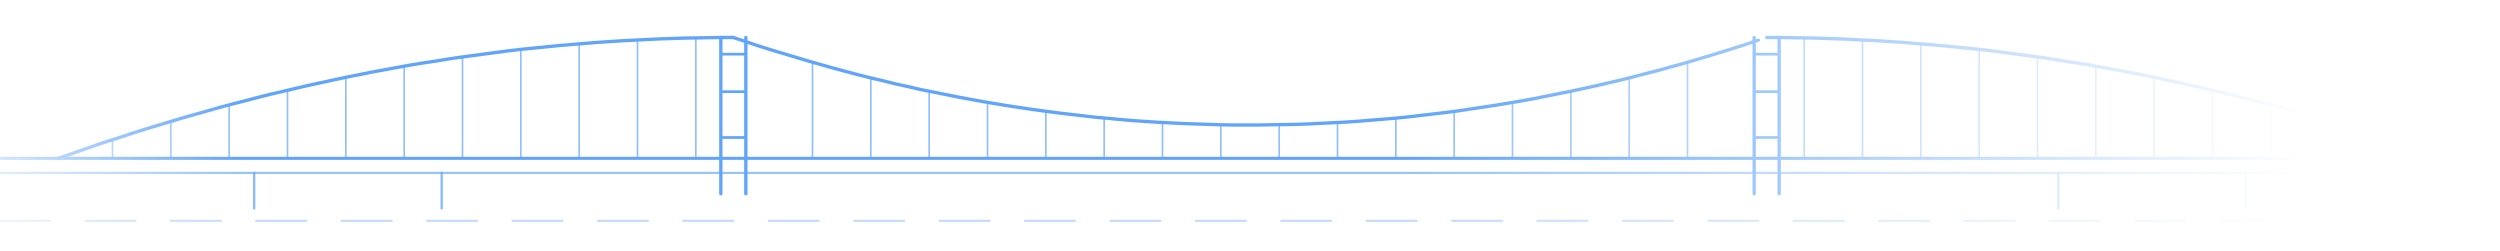
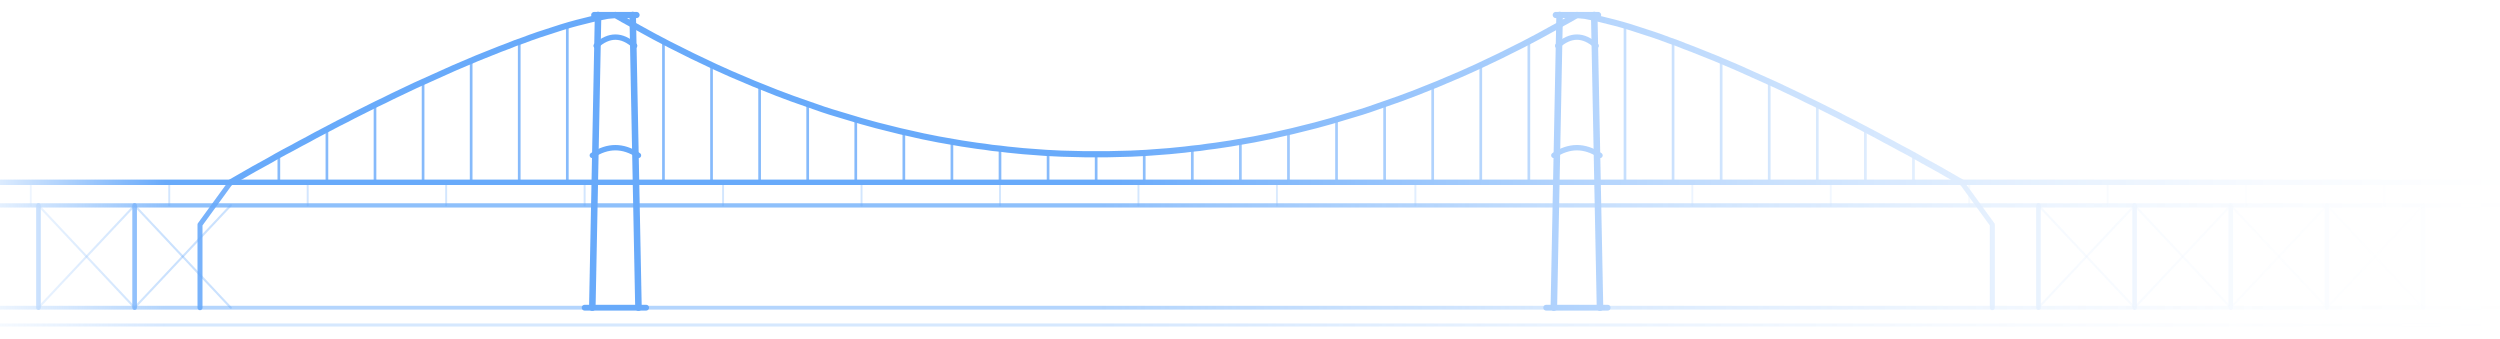
- <svg xmlns="http://www.w3.org/2000/svg" viewBox="0 0 1200 120" fill="none" aria-hidden="true" focusable="false">
+ <svg xmlns="http://www.w3.org/2000/svg" viewBox="0 0 1300 176" fill="none" aria-hidden="true" focusable="false">
  <defs>
-     <linearGradient id="bFade" x1="0" y1="0" x2="1" y2="0">
-       <stop offset="0" stop-color="#fff" stop-opacity="0.25" />
-       <stop offset="0.10" stop-color="#fff" stop-opacity="1" />
-       <stop offset="0.56" stop-color="#fff" stop-opacity="1" />
-       <stop offset="0.92" stop-color="#fff" stop-opacity="0" />
+     <linearGradient id="gwFade" x1="0" y1="0" x2="1" y2="0">
+       <stop offset="0" stop-color="#fff" stop-opacity="0.18" />
+       <stop offset="0.07" stop-color="#fff" stop-opacity="0.95" />
+       <stop offset="0.44" stop-color="#fff" stop-opacity="0.95" />
+       <stop offset="0.62" stop-color="#fff" stop-opacity="0.5" />
+       <stop offset="0.78" stop-color="#fff" stop-opacity="0.2" />
+       <stop offset="0.9" stop-color="#fff" stop-opacity="0.05" />
+       <stop offset="1" stop-color="#fff" stop-opacity="0" />
    </linearGradient>
-     <mask id="bMask">
-       <rect width="1200" height="120" fill="url(#bFade)" />
+     <mask id="gwMask">
+       <rect width="1300" height="176" fill="url(#gwFade)" />
    </mask>
  </defs>
-   <g mask="url(#bMask)" stroke="#60A5FA">
-     <polyline points="28.0,76.0 34.0,73.9 40.0,71.8 46.0,69.7 52.0,67.7 58.0,65.8 64.0,63.8 70.0,61.9 76.0,60.1 82.0,58.3 88.0,56.5 94.0,54.8 100.0,53.1 106.0,51.4 112.0,49.8 118.0,48.3 124.0,46.7 130.0,45.2 136.0,43.8 142.0,42.4 148.0,41.0 154.0,39.7 160.0,38.4 166.0,37.1 172.0,35.9 178.0,34.7 184.0,33.6 190.0,32.5 196.0,31.4 202.0,30.4 208.0,29.5 214.0,28.5 220.0,27.6 226.0,26.8 232.0,26.0 238.0,25.2 244.0,24.4 250.0,23.7 256.0,23.1 262.0,22.5 268.0,21.9 274.0,21.4 280.0,20.9 286.0,20.4 292.0,20.0 298.0,19.6 304.0,19.3 310.0,19.0 316.0,18.7 322.0,18.5 328.0,18.3 334.0,18.2 340.0,18.1 346.0,18.0 352.0,18.0" fill="none" stroke="#60A5FA" stroke-width="1.6" stroke-linecap="round" stroke-linejoin="round" />
-     <polyline points="352.0,18.0 358.0,20.0 364.0,22.0 370.0,23.9 376.0,25.7 382.0,27.5 388.0,29.3 394.0,31.0 400.0,32.7 406.0,34.3 412.0,35.9 418.0,37.4 424.0,38.8 430.0,40.3 436.0,41.6 442.0,43.0 448.0,44.2 454.0,45.4 460.0,46.6 466.0,47.7 472.0,48.8 478.0,49.8 484.0,50.8 490.0,51.7 496.0,52.6 502.0,53.4 508.0,54.2 514.0,54.9 520.0,55.6 526.0,56.3 532.0,56.8 538.0,57.4 544.0,57.9 550.0,58.3 556.0,58.7 562.0,59.0 568.0,59.3 574.0,59.5 580.0,59.7 586.0,59.9 592.0,60.0 598.0,60.0 604.0,60.0 610.0,59.9 616.0,59.8 622.0,59.7 628.0,59.5 634.0,59.2 640.0,58.9 646.0,58.6 652.0,58.2 658.0,57.7 664.0,57.2 670.0,56.7 676.0,56.1 682.0,55.4 688.0,54.7 694.0,54.0 700.0,53.2 706.0,52.3 712.0,51.4 718.0,50.5 724.0,49.5 730.0,48.5 736.0,47.4 742.0,46.2 748.0,45.0 754.0,43.8 760.0,42.5 766.0,41.2 772.0,39.8 778.0,38.4 784.0,36.9 790.0,35.3 796.0,33.8 802.0,32.1 808.0,30.5 814.0,28.7 820.0,26.9 826.0,25.1 832.0,23.2 838.0,21.3 844.0,19.3" fill="none" stroke="#60A5FA" stroke-width="1.6" stroke-linecap="round" stroke-linejoin="round" />
-     <polyline points="848.0,18.0 854.0,18.0 860.0,18.1 866.0,18.2 872.0,18.3 878.0,18.5 884.0,18.7 890.0,19.0 896.0,19.3 902.0,19.6 908.0,20.0 914.0,20.4 920.0,20.9 926.0,21.4 932.0,21.9 938.0,22.5 944.0,23.1 950.0,23.7 956.0,24.4 962.0,25.2 968.0,26.0 974.0,26.8 980.0,27.6 986.0,28.5 992.0,29.5 998.0,30.4 1004.0,31.4 1010.0,32.5 1016.0,33.6 1022.0,34.7 1028.0,35.9 1034.0,37.1 1040.0,38.4 1046.0,39.7 1052.0,41.0 1058.0,42.4 1064.0,43.8 1070.0,45.2 1076.0,46.7 1082.0,48.3 1088.0,49.8 1094.0,51.4 1100.0,53.1 1106.0,54.8 1112.0,56.5 1118.0,58.3 1124.0,60.1 1130.0,61.9 1136.0,63.8 1142.0,65.8 1148.0,67.7 1154.0,69.7 1160.0,71.8 1166.0,73.9 1172.0,76.0" fill="none" stroke="#60A5FA" stroke-width="1.6" stroke-linecap="round" stroke-linejoin="round" />
-     <line x1="54.0" y1="67.1" x2="54.0" y2="76.0" stroke="#60A5FA" stroke-width="0.8" opacity="0.7" />
-     <line x1="82.0" y1="58.3" x2="82.0" y2="76.0" stroke="#60A5FA" stroke-width="0.8" opacity="0.7" />
-     <line x1="110.0" y1="50.4" x2="110.0" y2="76.0" stroke="#60A5FA" stroke-width="0.8" opacity="0.7" />
-     <line x1="138.0" y1="43.3" x2="138.0" y2="76.0" stroke="#60A5FA" stroke-width="0.8" opacity="0.7" />
-     <line x1="166.0" y1="37.1" x2="166.0" y2="76.0" stroke="#60A5FA" stroke-width="0.8" opacity="0.7" />
-     <line x1="194.0" y1="31.8" x2="194.0" y2="76.0" stroke="#60A5FA" stroke-width="0.8" opacity="0.7" />
-     <line x1="222.0" y1="27.3" x2="222.0" y2="76.0" stroke="#60A5FA" stroke-width="0.8" opacity="0.7" />
-     <line x1="250.0" y1="23.7" x2="250.0" y2="76.0" stroke="#60A5FA" stroke-width="0.8" opacity="0.7" />
-     <line x1="278.0" y1="21.0" x2="278.0" y2="76.0" stroke="#60A5FA" stroke-width="0.8" opacity="0.7" />
-     <line x1="306.0" y1="19.2" x2="306.0" y2="76.0" stroke="#60A5FA" stroke-width="0.8" opacity="0.7" />
-     <line x1="334.0" y1="18.2" x2="334.0" y2="76.0" stroke="#60A5FA" stroke-width="0.8" opacity="0.7" />
-     <line x1="390.0" y1="29.9" x2="390.0" y2="76.0" stroke="#60A5FA" stroke-width="0.8" opacity="0.7" />
-     <line x1="418.0" y1="37.4" x2="418.0" y2="76.0" stroke="#60A5FA" stroke-width="0.8" opacity="0.7" />
-     <line x1="446.0" y1="43.8" x2="446.0" y2="76.0" stroke="#60A5FA" stroke-width="0.8" opacity="0.7" />
-     <line x1="474.0" y1="49.2" x2="474.0" y2="76.0" stroke="#60A5FA" stroke-width="0.8" opacity="0.7" />
-     <line x1="502.0" y1="53.4" x2="502.0" y2="76.0" stroke="#60A5FA" stroke-width="0.8" opacity="0.7" />
-     <line x1="530.0" y1="56.7" x2="530.0" y2="76.0" stroke="#60A5FA" stroke-width="0.8" opacity="0.7" />
-     <line x1="558.0" y1="58.8" x2="558.0" y2="76.0" stroke="#60A5FA" stroke-width="0.8" opacity="0.7" />
-     <line x1="586.0" y1="59.9" x2="586.0" y2="76.0" stroke="#60A5FA" stroke-width="0.8" opacity="0.7" />
-     <line x1="614.0" y1="59.9" x2="614.0" y2="76.0" stroke="#60A5FA" stroke-width="0.8" opacity="0.7" />
-     <line x1="642.0" y1="58.8" x2="642.0" y2="76.0" stroke="#60A5FA" stroke-width="0.8" opacity="0.7" />
-     <line x1="670.0" y1="56.7" x2="670.0" y2="76.0" stroke="#60A5FA" stroke-width="0.8" opacity="0.7" />
-     <line x1="698.0" y1="53.4" x2="698.0" y2="76.0" stroke="#60A5FA" stroke-width="0.8" opacity="0.7" />
-     <line x1="726.0" y1="49.2" x2="726.0" y2="76.0" stroke="#60A5FA" stroke-width="0.8" opacity="0.7" />
-     <line x1="754.0" y1="43.8" x2="754.0" y2="76.0" stroke="#60A5FA" stroke-width="0.8" opacity="0.7" />
-     <line x1="782.0" y1="37.4" x2="782.0" y2="76.0" stroke="#60A5FA" stroke-width="0.8" opacity="0.7" />
-     <line x1="810.0" y1="29.9" x2="810.0" y2="76.0" stroke="#60A5FA" stroke-width="0.8" opacity="0.7" />
-     <line x1="866.0" y1="18.2" x2="866.0" y2="76.0" stroke="#60A5FA" stroke-width="0.8" opacity="0.7" />
-     <line x1="894.0" y1="19.2" x2="894.0" y2="76.0" stroke="#60A5FA" stroke-width="0.8" opacity="0.7" />
-     <line x1="922.0" y1="21.0" x2="922.0" y2="76.0" stroke="#60A5FA" stroke-width="0.8" opacity="0.7" />
-     <line x1="950.0" y1="23.7" x2="950.0" y2="76.0" stroke="#60A5FA" stroke-width="0.8" opacity="0.7" />
-     <line x1="978.0" y1="27.3" x2="978.0" y2="76.0" stroke="#60A5FA" stroke-width="0.8" opacity="0.7" />
-     <line x1="1006.0" y1="31.8" x2="1006.0" y2="76.0" stroke="#60A5FA" stroke-width="0.8" opacity="0.7" />
-     <line x1="1034.0" y1="37.1" x2="1034.0" y2="76.0" stroke="#60A5FA" stroke-width="0.8" opacity="0.7" />
-     <line x1="1062.0" y1="43.3" x2="1062.0" y2="76.0" stroke="#60A5FA" stroke-width="0.8" opacity="0.7" />
-     <line x1="1090.0" y1="50.4" x2="1090.0" y2="76.0" stroke="#60A5FA" stroke-width="0.8" opacity="0.7" />
-     <line x1="1118.0" y1="58.3" x2="1118.0" y2="76.0" stroke="#60A5FA" stroke-width="0.8" opacity="0.7" />
-     <line x1="1146.0" y1="67.1" x2="1146.0" y2="76.0" stroke="#60A5FA" stroke-width="0.8" opacity="0.7" />
-     <line x1="0.0" y1="76.0" x2="1200.0" y2="76.0" stroke="#60A5FA" stroke-width="1.5" stroke-linecap="round" />
-     <line x1="0.0" y1="83.0" x2="1200.0" y2="83.0" stroke="#60A5FA" stroke-width="1.05" opacity="0.65" stroke-linecap="round" />
-     <line x1="346.0" y1="18.0" x2="346.0" y2="93.0" stroke="#60A5FA" stroke-width="1.6" stroke-linecap="round" />
-     <line x1="358.0" y1="18.0" x2="358.0" y2="93.0" stroke="#60A5FA" stroke-width="1.6" stroke-linecap="round" />
-     <line x1="346.0" y1="26.0" x2="358.0" y2="26.0" stroke="#60A5FA" stroke-width="1.3" />
-     <line x1="346.0" y1="44.0" x2="358.0" y2="44.0" stroke="#60A5FA" stroke-width="1.3" />
-     <line x1="346.0" y1="66.0" x2="358.0" y2="66.0" stroke="#60A5FA" stroke-width="1.3" />
-     <line x1="842.0" y1="18.0" x2="842.0" y2="93.0" stroke="#60A5FA" stroke-width="1.6" stroke-linecap="round" />
-     <line x1="854.0" y1="18.0" x2="854.0" y2="93.0" stroke="#60A5FA" stroke-width="1.6" stroke-linecap="round" />
-     <line x1="842.0" y1="26.0" x2="854.0" y2="26.0" stroke="#60A5FA" stroke-width="1.3" />
-     <line x1="842.0" y1="44.0" x2="854.0" y2="44.0" stroke="#60A5FA" stroke-width="1.3" />
-     <line x1="842.0" y1="66.0" x2="854.0" y2="66.0" stroke="#60A5FA" stroke-width="1.3" />
-     <line x1="122.0" y1="83.0" x2="122.0" y2="100.0" stroke="#60A5FA" stroke-width="1.15" opacity="0.75" stroke-linecap="round" />
-     <line x1="212.0" y1="83.0" x2="212.0" y2="100.0" stroke="#60A5FA" stroke-width="1.15" opacity="0.75" stroke-linecap="round" />
-     <line x1="988.0" y1="83.0" x2="988.0" y2="100.0" stroke="#60A5FA" stroke-width="1.15" opacity="0.75" stroke-linecap="round" />
-     <line x1="1078.0" y1="83.0" x2="1078.0" y2="100.0" stroke="#60A5FA" stroke-width="1.15" opacity="0.75" stroke-linecap="round" />
-     <line x1="0.0" y1="106.0" x2="1200.0" y2="106.0" stroke="#60A5FA" stroke-width="1" opacity="0.4" stroke-dasharray="24 17" stroke-linecap="round" />
+   <g mask="url(#gwMask)" stroke="#60A5FA">
+     <polyline points="120.0,94.8 124.0,92.5 128.0,90.2 132.0,87.9 136.0,85.7 140.0,83.5 144.0,81.2 148.0,79.0 152.0,76.9 156.0,74.7 160.0,72.6 164.0,70.4 168.0,68.3 172.0,66.2 176.0,64.1 180.0,62.1 184.0,60.0 188.0,58.0 192.0,56.0 196.0,54.0 200.0,52.1 204.0,50.1 208.0,48.2 212.0,46.3 216.0,44.4 220.0,42.6 224.0,40.8 228.0,39.0 232.0,37.2 236.0,35.4 240.0,33.7 244.0,32.0 248.0,30.3 252.0,28.7 256.0,27.1 260.0,25.5 264.0,24.0 268.0,22.4 272.0,21.0 276.0,19.5 280.0,18.1 284.0,16.8 288.0,15.5 292.0,14.2 296.0,13.0 300.0,11.9 304.0,10.9 308.0,9.9 312.0,9.0 316.0,8.2 320.0,7.8" stroke-width="3.2" stroke-linecap="round" stroke-linejoin="round" />
+     <polyline points="320.0,7.8 324.0,10.1 328.0,12.3 332.0,14.5 336.0,16.7 340.0,18.9 344.0,21.0 348.0,23.1 352.0,25.1 356.0,27.1 360.0,29.1 364.0,31.0 368.0,32.9 372.0,34.8 376.0,36.6 380.0,38.4 384.0,40.1 388.0,41.8 392.0,43.5 396.0,45.1 400.0,46.7 404.0,48.3 408.0,49.8 412.0,51.3 416.0,52.7 420.0,54.1 424.0,55.5 428.0,56.9 432.0,58.2 436.0,59.4 440.0,60.6 444.0,61.8 448.0,63.0 452.0,64.1 456.0,65.2 460.0,66.2 464.0,67.2 468.0,68.2 472.0,69.1 476.0,70.0 480.0,70.9 484.0,71.7 488.0,72.5 492.0,73.2 496.0,73.9 500.0,74.6 504.0,75.2 508.0,75.8 512.0,76.3 516.0,76.9 520.0,77.3 524.0,77.8 528.0,78.2 532.0,78.6 536.0,78.9 540.0,79.2 544.0,79.5 548.0,79.7 552.0,79.9 556.0,80.0 560.0,80.1 564.0,80.2 568.0,80.2 572.0,80.2 576.0,80.2 580.0,80.1 584.0,80.0 588.0,79.9 592.0,79.7 596.0,79.5 600.0,79.2 604.0,78.9 608.0,78.6 612.0,78.2 616.0,77.8 620.0,77.3 624.0,76.9 628.0,76.3 632.0,75.8 636.0,75.2 640.0,74.6 644.0,73.9 648.0,73.2 652.0,72.5 656.0,71.7 660.0,70.9 664.0,70.0 668.0,69.1 672.0,68.2 676.0,67.2 680.0,66.2 684.0,65.2 688.0,64.1 692.0,63.0 696.0,61.8 700.0,60.6 704.0,59.4 708.0,58.2 712.0,56.9 716.0,55.5 720.0,54.1 724.0,52.7 728.0,51.3 732.0,49.8 736.0,48.3 740.0,46.7 744.0,45.1 748.0,43.5 752.0,41.8 756.0,40.1 760.0,38.4 764.0,36.6 768.0,34.8 772.0,32.9 776.0,31.0 780.0,29.1 784.0,27.1 788.0,25.1 792.0,23.1 796.0,21.0 800.0,18.9 804.0,16.7 808.0,14.5 812.0,12.3 816.0,10.1 820.0,7.8" stroke-width="3.2" stroke-linecap="round" stroke-linejoin="round" />
+     <polyline points="820.0,7.8 824.0,8.2 828.0,9.0 832.0,9.9 836.0,10.9 840.0,11.9 844.0,13.0 848.0,14.2 852.0,15.5 856.0,16.8 860.0,18.1 864.0,19.5 868.0,21.0 872.0,22.4 876.0,24.0 880.0,25.5 884.0,27.1 888.0,28.7 892.0,30.3 896.0,32.0 900.0,33.7 904.0,35.4 908.0,37.2 912.0,39.0 916.0,40.8 920.0,42.6 924.0,44.4 928.0,46.3 932.0,48.2 936.0,50.1 940.0,52.1 944.0,54.0 948.0,56.0 952.0,58.0 956.0,60.0 960.0,62.1 964.0,64.1 968.0,66.2 972.0,68.3 976.0,70.4 980.0,72.6 984.0,74.7 988.0,76.9 992.0,79.0 996.0,81.2 1000.0,83.5 1004.0,85.7 1008.0,87.9 1012.0,90.2 1016.0,92.5 1020.0,94.8" stroke-width="3.2" stroke-linecap="round" stroke-linejoin="round" />
+     <line x1="145.0" y1="80.7" x2="145.0" y2="94.8" stroke-width="1.4" stroke-linecap="round" opacity="0.8" />
+     <line x1="170.0" y1="67.3" x2="170.0" y2="94.8" stroke-width="1.4" stroke-linecap="round" opacity="0.8" />
+     <line x1="195.0" y1="54.5" x2="195.0" y2="94.8" stroke-width="1.4" stroke-linecap="round" opacity="0.8" />
+     <line x1="220.0" y1="42.6" x2="220.0" y2="94.8" stroke-width="1.4" stroke-linecap="round" opacity="0.8" />
+     <line x1="245.0" y1="31.6" x2="245.0" y2="94.8" stroke-width="1.4" stroke-linecap="round" opacity="0.8" />
+     <line x1="270.0" y1="21.7" x2="270.0" y2="94.8" stroke-width="1.4" stroke-linecap="round" opacity="0.8" />
+     <line x1="295.0" y1="13.3" x2="295.0" y2="94.8" stroke-width="1.4" stroke-linecap="round" opacity="0.8" />
+     <line x1="345.0" y1="21.5" x2="345.0" y2="94.8" stroke-width="1.4" stroke-linecap="round" opacity="0.8" />
+     <line x1="370.0" y1="33.8" x2="370.0" y2="94.8" stroke-width="1.4" stroke-linecap="round" opacity="0.8" />
+     <line x1="395.0" y1="44.7" x2="395.0" y2="94.8" stroke-width="1.4" stroke-linecap="round" opacity="0.8" />
+     <line x1="420.0" y1="54.1" x2="420.0" y2="94.8" stroke-width="1.4" stroke-linecap="round" opacity="0.8" />
+     <line x1="445.0" y1="62.1" x2="445.0" y2="94.8" stroke-width="1.4" stroke-linecap="round" opacity="0.8" />
+     <line x1="470.0" y1="68.7" x2="470.0" y2="94.8" stroke-width="1.4" stroke-linecap="round" opacity="0.8" />
+     <line x1="495.0" y1="73.7" x2="495.0" y2="94.8" stroke-width="1.4" stroke-linecap="round" opacity="0.8" />
+     <line x1="520.0" y1="77.3" x2="520.0" y2="94.8" stroke-width="1.4" stroke-linecap="round" opacity="0.8" />
+     <line x1="545.0" y1="79.5" x2="545.0" y2="94.8" stroke-width="1.4" stroke-linecap="round" opacity="0.8" />
+     <line x1="570.0" y1="80.2" x2="570.0" y2="94.8" stroke-width="1.4" stroke-linecap="round" opacity="0.8" />
+     <line x1="595.0" y1="79.5" x2="595.0" y2="94.8" stroke-width="1.4" stroke-linecap="round" opacity="0.8" />
+     <line x1="620.0" y1="77.3" x2="620.0" y2="94.8" stroke-width="1.4" stroke-linecap="round" opacity="0.8" />
+     <line x1="645.0" y1="73.7" x2="645.0" y2="94.8" stroke-width="1.4" stroke-linecap="round" opacity="0.8" />
+     <line x1="670.0" y1="68.7" x2="670.0" y2="94.8" stroke-width="1.4" stroke-linecap="round" opacity="0.8" />
+     <line x1="695.0" y1="62.1" x2="695.0" y2="94.8" stroke-width="1.4" stroke-linecap="round" opacity="0.8" />
+     <line x1="720.0" y1="54.1" x2="720.0" y2="94.8" stroke-width="1.4" stroke-linecap="round" opacity="0.8" />
+     <line x1="745.0" y1="44.7" x2="745.0" y2="94.8" stroke-width="1.4" stroke-linecap="round" opacity="0.8" />
+     <line x1="770.0" y1="33.8" x2="770.0" y2="94.8" stroke-width="1.4" stroke-linecap="round" opacity="0.8" />
+     <line x1="795.0" y1="21.5" x2="795.0" y2="94.8" stroke-width="1.4" stroke-linecap="round" opacity="0.8" />
+     <line x1="845.0" y1="13.3" x2="845.0" y2="94.8" stroke-width="1.4" stroke-linecap="round" opacity="0.8" />
+     <line x1="870.0" y1="21.7" x2="870.0" y2="94.8" stroke-width="1.4" stroke-linecap="round" opacity="0.8" />
+     <line x1="895.0" y1="31.6" x2="895.0" y2="94.8" stroke-width="1.4" stroke-linecap="round" opacity="0.8" />
+     <line x1="920.0" y1="42.6" x2="920.0" y2="94.8" stroke-width="1.4" stroke-linecap="round" opacity="0.8" />
+     <line x1="945.0" y1="54.5" x2="945.0" y2="94.8" stroke-width="1.4" stroke-linecap="round" opacity="0.8" />
+     <line x1="970.0" y1="67.3" x2="970.0" y2="94.8" stroke-width="1.4" stroke-linecap="round" opacity="0.8" />
+     <line x1="995.0" y1="80.7" x2="995.0" y2="94.8" stroke-width="1.4" stroke-linecap="round" opacity="0.8" />
+     <line x1="0.0" y1="94.8" x2="1300.0" y2="94.8" stroke-width="2.8" stroke-linecap="round" />
+     <line x1="0.0" y1="106.8" x2="1300.0" y2="106.8" stroke-width="2.2" stroke-linecap="round" opacity="0.75" />
+     <line x1="16.0" y1="94.8" x2="16.0" y2="106.8" stroke-width="1.0" stroke-linecap="round" opacity="0.3" />
+     <line x1="88.0" y1="94.8" x2="88.0" y2="106.8" stroke-width="1.0" stroke-linecap="round" opacity="0.3" />
+     <line x1="160.0" y1="94.8" x2="160.0" y2="106.8" stroke-width="1.0" stroke-linecap="round" opacity="0.3" />
+     <line x1="232.0" y1="94.8" x2="232.0" y2="106.8" stroke-width="1.0" stroke-linecap="round" opacity="0.3" />
+     <line x1="304.0" y1="94.8" x2="304.0" y2="106.8" stroke-width="1.0" stroke-linecap="round" opacity="0.3" />
+     <line x1="376.0" y1="94.8" x2="376.0" y2="106.8" stroke-width="1.0" stroke-linecap="round" opacity="0.3" />
+     <line x1="448.0" y1="94.8" x2="448.0" y2="106.8" stroke-width="1.0" stroke-linecap="round" opacity="0.3" />
+     <line x1="520.0" y1="94.8" x2="520.0" y2="106.8" stroke-width="1.0" stroke-linecap="round" opacity="0.3" />
+     <line x1="592.0" y1="94.8" x2="592.0" y2="106.8" stroke-width="1.0" stroke-linecap="round" opacity="0.3" />
+     <line x1="664.0" y1="94.8" x2="664.0" y2="106.8" stroke-width="1.0" stroke-linecap="round" opacity="0.3" />
+     <line x1="736.0" y1="94.8" x2="736.0" y2="106.8" stroke-width="1.0" stroke-linecap="round" opacity="0.3" />
+     <line x1="808.0" y1="94.8" x2="808.0" y2="106.8" stroke-width="1.0" stroke-linecap="round" opacity="0.3" />
+     <line x1="880.0" y1="94.8" x2="880.0" y2="106.8" stroke-width="1.0" stroke-linecap="round" opacity="0.3" />
+     <line x1="952.0" y1="94.8" x2="952.0" y2="106.8" stroke-width="1.0" stroke-linecap="round" opacity="0.3" />
+     <line x1="1024.0" y1="94.8" x2="1024.0" y2="106.8" stroke-width="1.0" stroke-linecap="round" opacity="0.3" />
+     <line x1="1096.0" y1="94.8" x2="1096.0" y2="106.8" stroke-width="1.0" stroke-linecap="round" opacity="0.3" />
+     <line x1="1168.0" y1="94.8" x2="1168.0" y2="106.8" stroke-width="1.0" stroke-linecap="round" opacity="0.3" />
+     <line x1="1240.0" y1="94.8" x2="1240.0" y2="106.8" stroke-width="1.0" stroke-linecap="round" opacity="0.3" />
+     <path d="M 311.0 7.8 L 308.0 160.0" stroke-width="3.4" stroke-linecap="round" stroke-linejoin="round" />
+     <path d="M 329.0 7.8 L 332.0 160.0" stroke-width="3.4" stroke-linecap="round" stroke-linejoin="round" />
+     <path d="M 310.0 23.8 Q 320.0 14.8 330.0 23.8" stroke-width="2.8" stroke-linecap="round" stroke-linejoin="round" />
+     <path d="M 308.0 80.8 Q 320.0 72.8 332.0 80.8" stroke-width="2.8" stroke-linecap="round" stroke-linejoin="round" />
+     <line x1="309.0" y1="7.8" x2="331.0" y2="7.8" stroke-width="3.2" stroke-linecap="round" />
+     <line x1="304.0" y1="160.0" x2="336.0" y2="160.0" stroke-width="3.0" stroke-linecap="round" />
+     <path d="M 811.0 7.8 L 808.0 160.0" stroke-width="3.4" stroke-linecap="round" stroke-linejoin="round" />
+     <path d="M 829.0 7.8 L 832.0 160.0" stroke-width="3.4" stroke-linecap="round" stroke-linejoin="round" />
+     <path d="M 810.0 23.8 Q 820.0 14.8 830.0 23.8" stroke-width="2.8" stroke-linecap="round" stroke-linejoin="round" />
+     <path d="M 808.0 80.8 Q 820.0 72.8 832.0 80.8" stroke-width="2.8" stroke-linecap="round" stroke-linejoin="round" />
+     <line x1="809.0" y1="7.8" x2="831.0" y2="7.8" stroke-width="3.2" stroke-linecap="round" />
+     <line x1="804.0" y1="160.0" x2="836.0" y2="160.0" stroke-width="3.0" stroke-linecap="round" />
+     <path d="M 120.0 94.8 L 104.0 116.8 L 104.0 160.0" stroke-width="2.6" stroke-linecap="round" stroke-linejoin="round" opacity="0.9" />
+     <path d="M 1020.0 94.8 L 1036.0 116.8 L 1036.0 160.0" stroke-width="2.6" stroke-linecap="round" stroke-linejoin="round" opacity="0.9" />
+     <line x1="20.0" y1="106.8" x2="20.0" y2="160.0" stroke-width="2.4" stroke-linecap="round" opacity="0.85" />
+     <line x1="70.0" y1="106.8" x2="70.0" y2="160.0" stroke-width="2.4" stroke-linecap="round" opacity="0.85" />
+     <line x1="1060.0" y1="106.8" x2="1060.0" y2="160.0" stroke-width="2.4" stroke-linecap="round" opacity="0.85" />
+     <line x1="1110.0" y1="106.8" x2="1110.0" y2="160.0" stroke-width="2.4" stroke-linecap="round" opacity="0.85" />
+     <line x1="1160.0" y1="106.8" x2="1160.0" y2="160.0" stroke-width="2.4" stroke-linecap="round" opacity="0.85" />
+     <line x1="1210.0" y1="106.8" x2="1210.0" y2="160.0" stroke-width="2.4" stroke-linecap="round" opacity="0.85" />
+     <line x1="1260.0" y1="106.8" x2="1260.0" y2="160.0" stroke-width="2.4" stroke-linecap="round" opacity="0.85" />
+     <line x1="20.0" y1="106.8" x2="70.0" y2="160.0" stroke-width="1.1" stroke-linecap="round" opacity="0.35" />
+     <line x1="70.0" y1="106.8" x2="20.0" y2="160.0" stroke-width="1.1" stroke-linecap="round" opacity="0.35" />
+     <line x1="70.0" y1="106.8" x2="120.0" y2="160.0" stroke-width="1.1" stroke-linecap="round" opacity="0.35" />
+     <line x1="120.0" y1="106.8" x2="70.0" y2="160.0" stroke-width="1.1" stroke-linecap="round" opacity="0.35" />
+     <line x1="1060.0" y1="106.8" x2="1110.0" y2="160.0" stroke-width="1.1" stroke-linecap="round" opacity="0.35" />
+     <line x1="1110.0" y1="106.8" x2="1060.0" y2="160.0" stroke-width="1.1" stroke-linecap="round" opacity="0.35" />
+     <line x1="1110.0" y1="106.8" x2="1160.0" y2="160.0" stroke-width="1.1" stroke-linecap="round" opacity="0.35" />
+     <line x1="1160.0" y1="106.8" x2="1110.0" y2="160.0" stroke-width="1.1" stroke-linecap="round" opacity="0.35" />
+     <line x1="1160.0" y1="106.8" x2="1210.0" y2="160.0" stroke-width="1.1" stroke-linecap="round" opacity="0.35" />
+     <line x1="1210.0" y1="106.8" x2="1160.0" y2="160.0" stroke-width="1.1" stroke-linecap="round" opacity="0.35" />
+     <line x1="1210.0" y1="106.8" x2="1260.0" y2="160.0" stroke-width="1.1" stroke-linecap="round" opacity="0.35" />
+     <line x1="1260.0" y1="106.8" x2="1210.0" y2="160.0" stroke-width="1.1" stroke-linecap="round" opacity="0.35" />
+     <line x1="0.0" y1="160.0" x2="1300.0" y2="160.0" stroke-width="2.0" stroke-linecap="round" opacity="0.5" />
+     <line x1="0.0" y1="169.0" x2="1300.0" y2="169.0" stroke-width="1.6" stroke-linecap="butt" opacity="0.28" />
  </g>
</svg>
